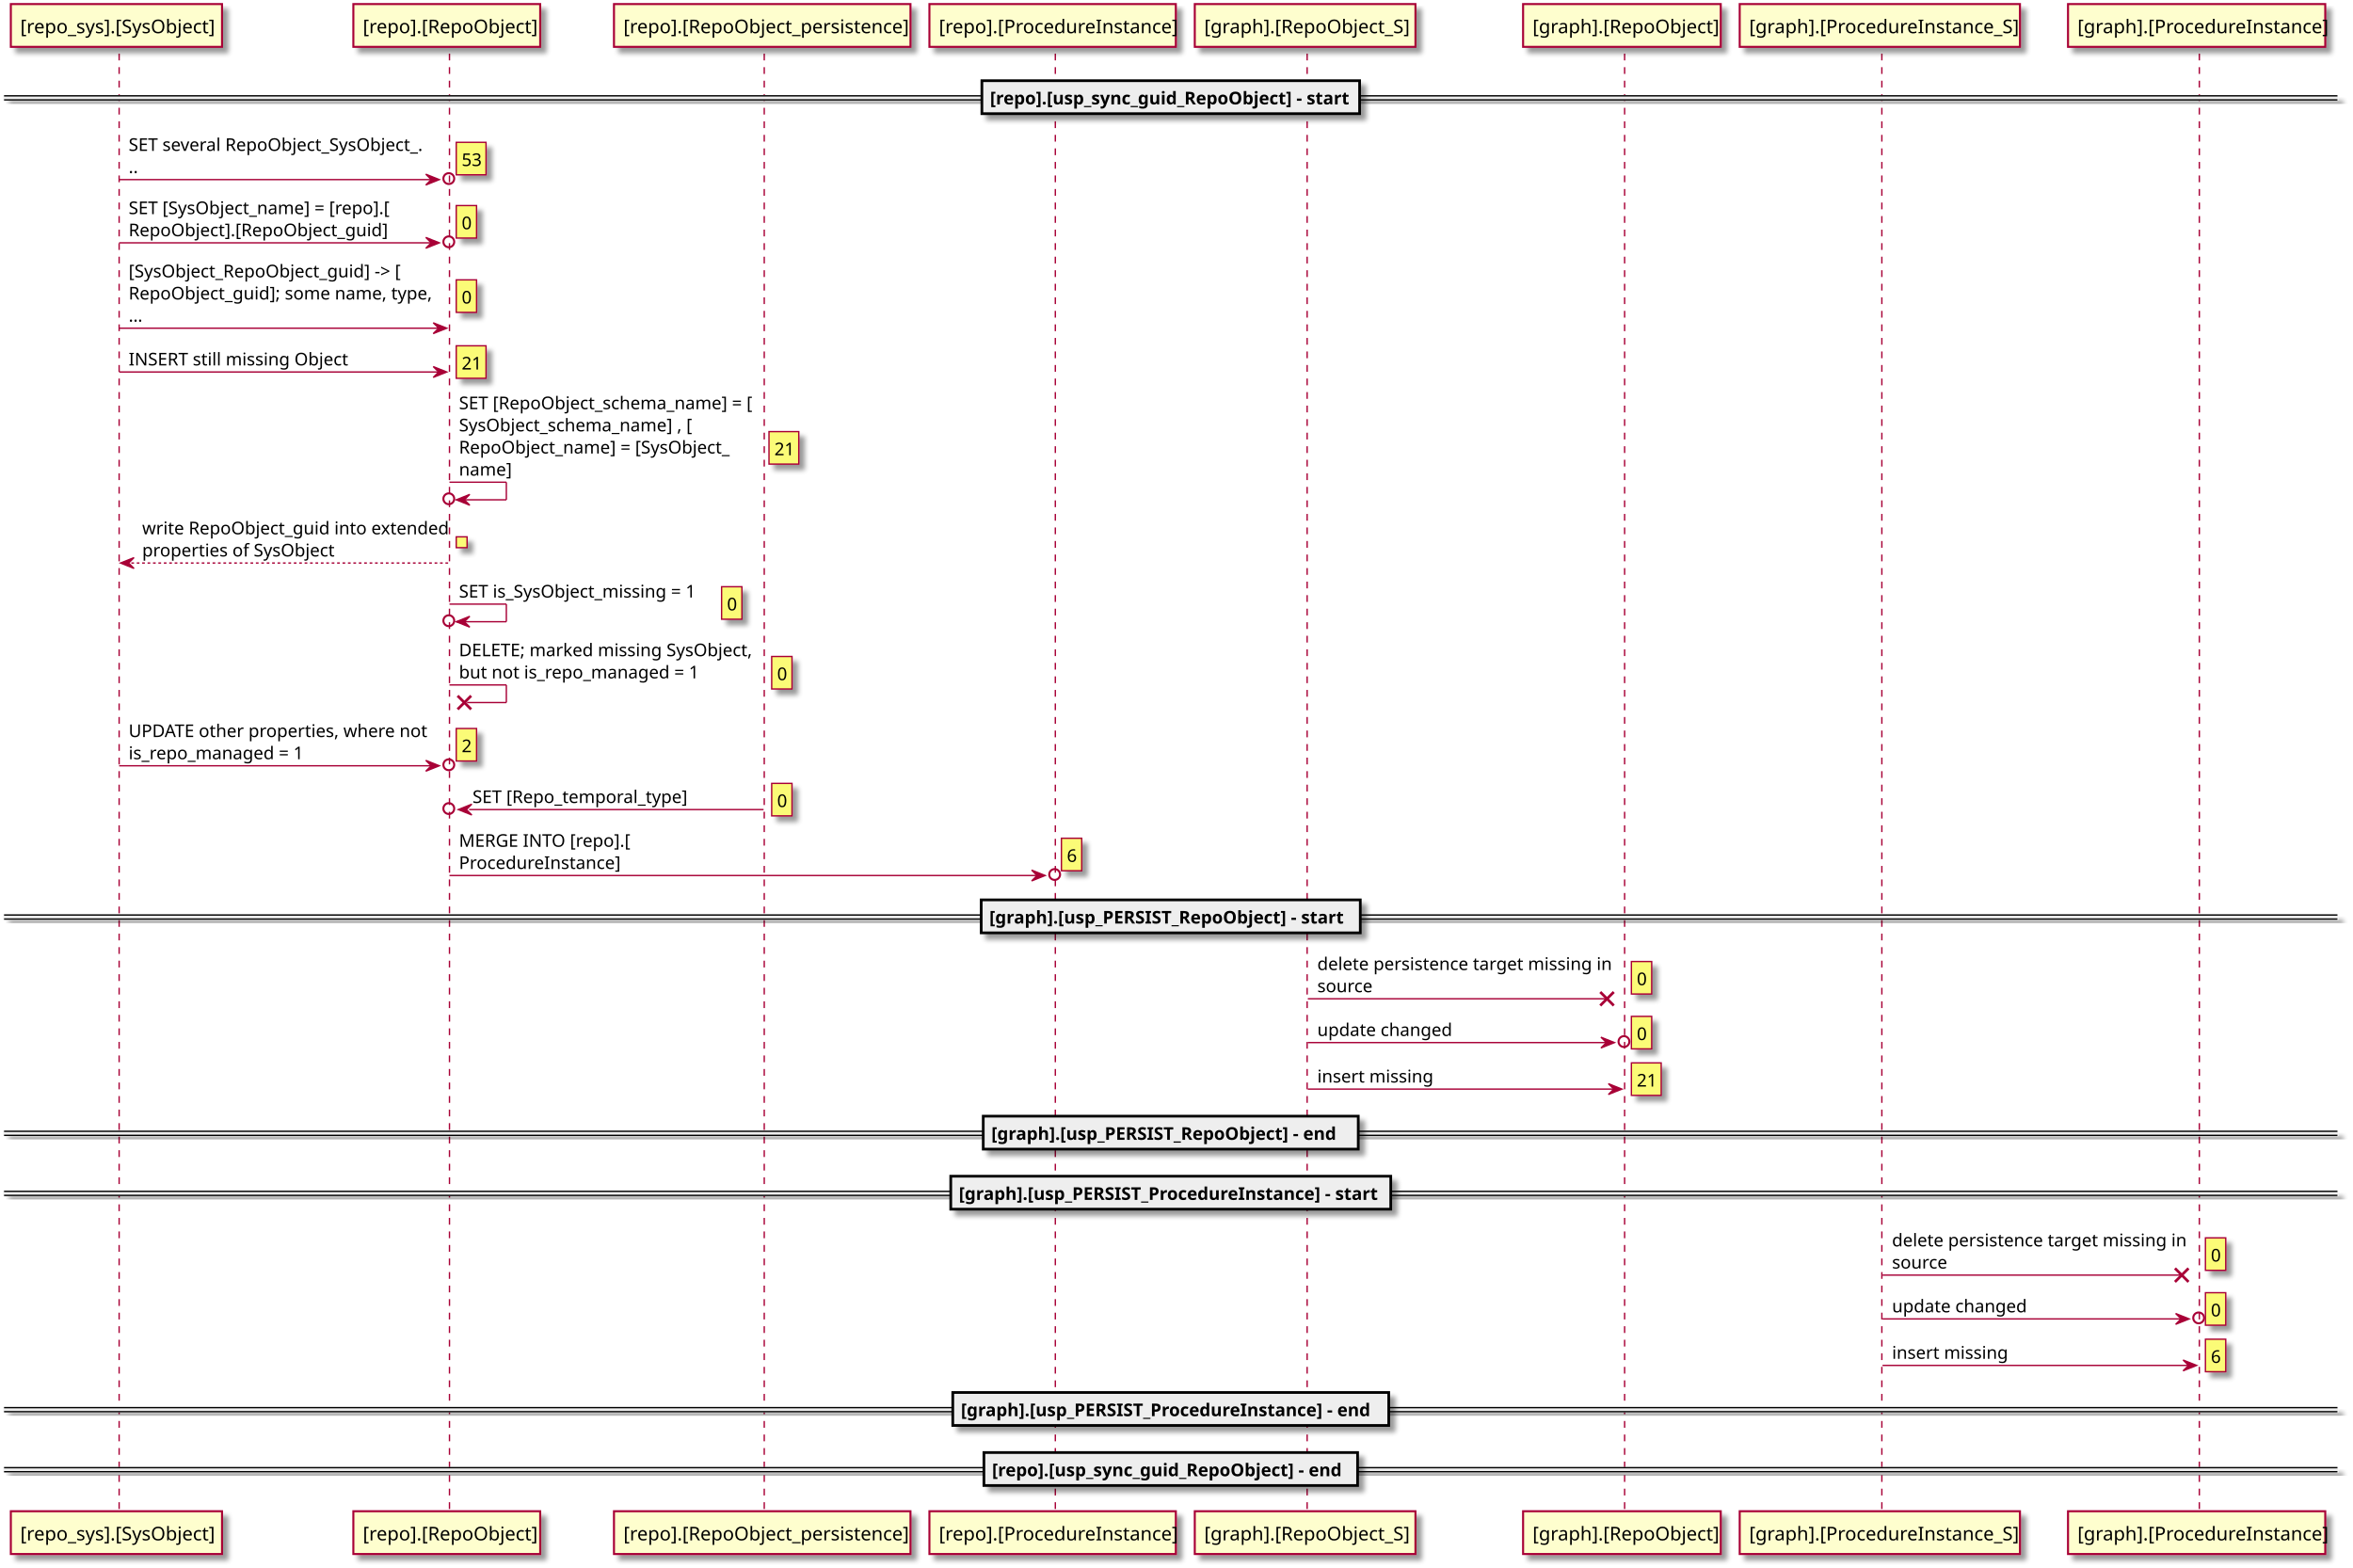
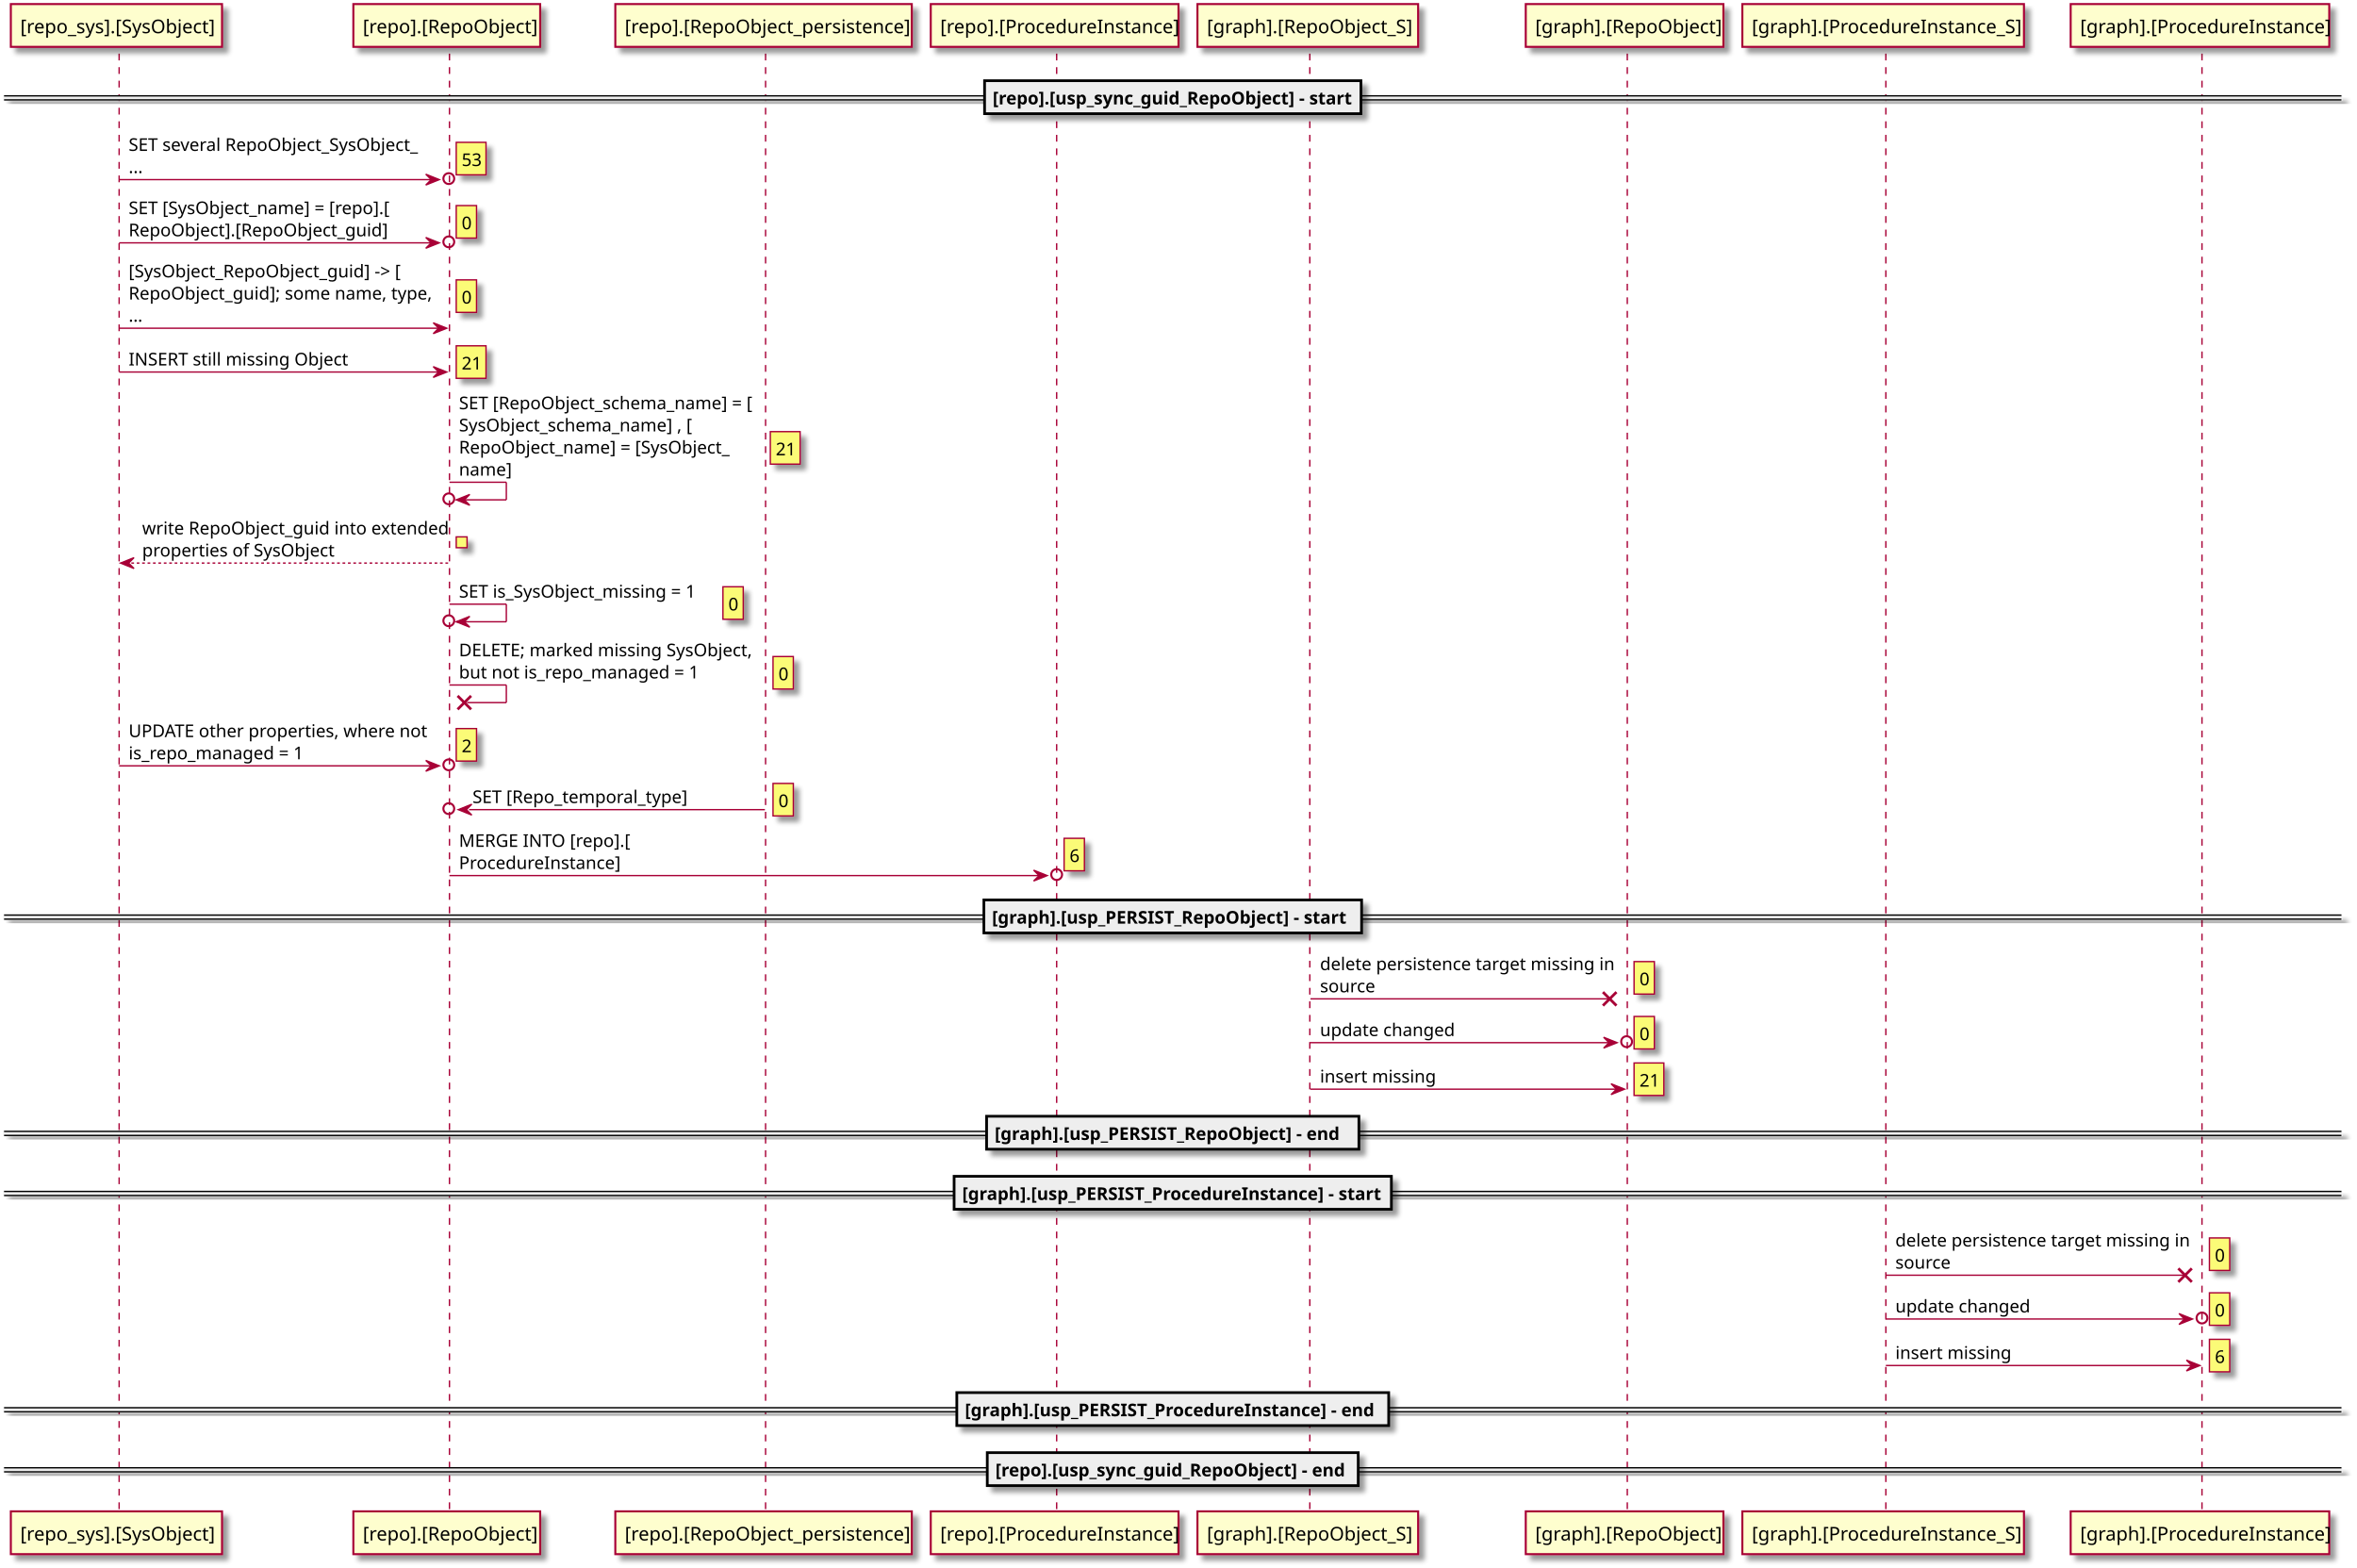
- <svg xmlns="http://www.w3.org/2000/svg" contentScriptType="application/ecmascript" contentStyleType="text/css" height="1158px" preserveAspectRatio="none" style="width:1738px;height:1158px;" version="1.1" viewBox="0 0 1738 1158" width="1738px" zoomAndPan="magnify">
+ <svg xmlns="http://www.w3.org/2000/svg" contentScriptType="application/ecmascript" contentStyleType="text/css" height="1158px" preserveAspectRatio="none" style="width:1741px;height:1158px;" version="1.1" viewBox="0 0 1741 1158" width="1741px" zoomAndPan="magnify">
  <defs>
    <filter height="300%" id="f1uwljgvda70y4" width="300%" x="-1" y="-1">
      <feGaussianBlur result="blurOut" stdDeviation="2.0" />
      <feColorMatrix in="blurOut" result="blurOut2" type="matrix" values="0 0 0 0 0 0 0 0 0 0 0 0 0 0 0 0 0 0 .4 0" />
      <feOffset dx="4.0" dy="4.0" in="blurOut2" result="blurOut3" />
      <feBlend in="SourceGraphic" in2="blurOut3" mode="normal" />
    </filter>
  </defs>
  <g>
    <line style="stroke: #A80036; stroke-width: 1.0; stroke-dasharray: 5.0,5.0;" x1="88" x2="88" y1="39.609" y2="1117.266" />
    <line style="stroke: #A80036; stroke-width: 1.0; stroke-dasharray: 5.0,5.0;" x1="332" x2="332" y1="39.609" y2="1117.266" />
-     <line style="stroke: #A80036; stroke-width: 1.0; stroke-dasharray: 5.0,5.0;" x1="564.5" x2="564.5" y1="39.609" y2="1117.266" />
-     <line style="stroke: #A80036; stroke-width: 1.0; stroke-dasharray: 5.0,5.0;" x1="779.5" x2="779.5" y1="39.609" y2="1117.266" />
-     <line style="stroke: #A80036; stroke-width: 1.0; stroke-dasharray: 5.0,5.0;" x1="965.5" x2="965.5" y1="39.609" y2="1117.266" />
-     <line style="stroke: #A80036; stroke-width: 1.0; stroke-dasharray: 5.0,5.0;" x1="1200" x2="1200" y1="39.609" y2="1117.266" />
-     <line style="stroke: #A80036; stroke-width: 1.0; stroke-dasharray: 5.0,5.0;" x1="1390" x2="1390" y1="39.609" y2="1117.266" />
-     <line style="stroke: #A80036; stroke-width: 1.0; stroke-dasharray: 5.0,5.0;" x1="1624.5" x2="1624.5" y1="39.609" y2="1117.266" />
+     <line style="stroke: #A80036; stroke-width: 1.0; stroke-dasharray: 5.0,5.0;" x1="565.5" x2="565.5" y1="39.609" y2="1117.266" />
+     <line style="stroke: #A80036; stroke-width: 1.0; stroke-dasharray: 5.0,5.0;" x1="780.5" x2="780.5" y1="39.609" y2="1117.266" />
+     <line style="stroke: #A80036; stroke-width: 1.0; stroke-dasharray: 5.0,5.0;" x1="967.5" x2="967.5" y1="39.609" y2="1117.266" />
+     <line style="stroke: #A80036; stroke-width: 1.0; stroke-dasharray: 5.0,5.0;" x1="1202" x2="1202" y1="39.609" y2="1117.266" />
+     <line style="stroke: #A80036; stroke-width: 1.0; stroke-dasharray: 5.0,5.0;" x1="1393" x2="1393" y1="39.609" y2="1117.266" />
+     <line style="stroke: #A80036; stroke-width: 1.0; stroke-dasharray: 5.0,5.0;" x1="1626.5" x2="1626.5" y1="39.609" y2="1117.266" />
    <rect fill="#FEFECE" filter="url(#f1uwljgvda70y4)" height="31.609" style="stroke: #A80036; stroke-width: 1.5;" width="156" x="8" y="3" />
    <text fill="#000000" font-family="sans-serif" font-size="14" lengthAdjust="spacingAndGlyphs" textLength="142" x="15" y="24.533">[repo_sys].[SysObject]</text>
    <rect fill="#FEFECE" filter="url(#f1uwljgvda70y4)" height="31.609" style="stroke: #A80036; stroke-width: 1.5;" width="156" x="8" y="1116.266" />
    <text fill="#000000" font-family="sans-serif" font-size="14" lengthAdjust="spacingAndGlyphs" textLength="142" x="15" y="1137.799">[repo_sys].[SysObject]</text>
    <rect fill="#FEFECE" filter="url(#f1uwljgvda70y4)" height="31.609" style="stroke: #A80036; stroke-width: 1.5;" width="138" x="261" y="3" />
    <text fill="#000000" font-family="sans-serif" font-size="14" lengthAdjust="spacingAndGlyphs" textLength="124" x="268" y="24.533">[repo].[RepoObject]</text>
    <rect fill="#FEFECE" filter="url(#f1uwljgvda70y4)" height="31.609" style="stroke: #A80036; stroke-width: 1.5;" width="138" x="261" y="1116.266" />
    <text fill="#000000" font-family="sans-serif" font-size="14" lengthAdjust="spacingAndGlyphs" textLength="124" x="268" y="1137.799">[repo].[RepoObject]</text>
-     <rect fill="#FEFECE" filter="url(#f1uwljgvda70y4)" height="31.609" style="stroke: #A80036; stroke-width: 1.5;" width="219" x="453.5" y="3" />
-     <text fill="#000000" font-family="sans-serif" font-size="14" lengthAdjust="spacingAndGlyphs" textLength="205" x="460.5" y="24.533">[repo].[RepoObject_persistence]</text>
-     <rect fill="#FEFECE" filter="url(#f1uwljgvda70y4)" height="31.609" style="stroke: #A80036; stroke-width: 1.5;" width="219" x="453.5" y="1116.266" />
-     <text fill="#000000" font-family="sans-serif" font-size="14" lengthAdjust="spacingAndGlyphs" textLength="205" x="460.5" y="1137.799">[repo].[RepoObject_persistence]</text>
-     <rect fill="#FEFECE" filter="url(#f1uwljgvda70y4)" height="31.609" style="stroke: #A80036; stroke-width: 1.5;" width="182" x="686.5" y="3" />
-     <text fill="#000000" font-family="sans-serif" font-size="14" lengthAdjust="spacingAndGlyphs" textLength="168" x="693.5" y="24.533">[repo].[ProcedureInstance]</text>
-     <rect fill="#FEFECE" filter="url(#f1uwljgvda70y4)" height="31.609" style="stroke: #A80036; stroke-width: 1.5;" width="182" x="686.5" y="1116.266" />
-     <text fill="#000000" font-family="sans-serif" font-size="14" lengthAdjust="spacingAndGlyphs" textLength="168" x="693.5" y="1137.799">[repo].[ProcedureInstance]</text>
-     <rect fill="#FEFECE" filter="url(#f1uwljgvda70y4)" height="31.609" style="stroke: #A80036; stroke-width: 1.5;" width="163" x="882.5" y="3" />
-     <text fill="#000000" font-family="sans-serif" font-size="14" lengthAdjust="spacingAndGlyphs" textLength="149" x="889.5" y="24.533">[graph].[RepoObject_S]</text>
-     <rect fill="#FEFECE" filter="url(#f1uwljgvda70y4)" height="31.609" style="stroke: #A80036; stroke-width: 1.5;" width="163" x="882.5" y="1116.266" />
-     <text fill="#000000" font-family="sans-serif" font-size="14" lengthAdjust="spacingAndGlyphs" textLength="149" x="889.5" y="1137.799">[graph].[RepoObject_S]</text>
-     <rect fill="#FEFECE" filter="url(#f1uwljgvda70y4)" height="31.609" style="stroke: #A80036; stroke-width: 1.5;" width="146" x="1125" y="3" />
-     <text fill="#000000" font-family="sans-serif" font-size="14" lengthAdjust="spacingAndGlyphs" textLength="132" x="1132" y="24.533">[graph].[RepoObject]</text>
-     <rect fill="#FEFECE" filter="url(#f1uwljgvda70y4)" height="31.609" style="stroke: #A80036; stroke-width: 1.5;" width="146" x="1125" y="1116.266" />
-     <text fill="#000000" font-family="sans-serif" font-size="14" lengthAdjust="spacingAndGlyphs" textLength="132" x="1132" y="1137.799">[graph].[RepoObject]</text>
-     <rect fill="#FEFECE" filter="url(#f1uwljgvda70y4)" height="31.609" style="stroke: #A80036; stroke-width: 1.5;" width="207" x="1285" y="3" />
-     <text fill="#000000" font-family="sans-serif" font-size="14" lengthAdjust="spacingAndGlyphs" textLength="193" x="1292" y="24.533">[graph].[ProcedureInstance_S]</text>
-     <rect fill="#FEFECE" filter="url(#f1uwljgvda70y4)" height="31.609" style="stroke: #A80036; stroke-width: 1.5;" width="207" x="1285" y="1116.266" />
-     <text fill="#000000" font-family="sans-serif" font-size="14" lengthAdjust="spacingAndGlyphs" textLength="193" x="1292" y="1137.799">[graph].[ProcedureInstance_S]</text>
-     <rect fill="#FEFECE" filter="url(#f1uwljgvda70y4)" height="31.609" style="stroke: #A80036; stroke-width: 1.5;" width="190" x="1527.5" y="3" />
-     <text fill="#000000" font-family="sans-serif" font-size="14" lengthAdjust="spacingAndGlyphs" textLength="176" x="1534.5" y="24.533">[graph].[ProcedureInstance]</text>
-     <rect fill="#FEFECE" filter="url(#f1uwljgvda70y4)" height="31.609" style="stroke: #A80036; stroke-width: 1.5;" width="190" x="1527.5" y="1116.266" />
-     <text fill="#000000" font-family="sans-serif" font-size="14" lengthAdjust="spacingAndGlyphs" textLength="176" x="1534.5" y="1137.799">[graph].[ProcedureInstance]</text>
-     <rect fill="#EEEEEE" filter="url(#f1uwljgvda70y4)" height="3" style="stroke: #EEEEEE; stroke-width: 1.0;" width="1723.5" x="3" y="70.785" />
-     <line style="stroke: #000000; stroke-width: 1.0;" x1="3" x2="1726.5" y1="70.785" y2="70.785" />
-     <line style="stroke: #000000; stroke-width: 1.0;" x1="3" x2="1726.5" y1="73.785" y2="73.785" />
-     <rect fill="#EEEEEE" filter="url(#f1uwljgvda70y4)" height="24.352" style="stroke: #000000; stroke-width: 2.0;" width="279" x="725.25" y="59.609" />
-     <text fill="#000000" font-family="sans-serif" font-size="13" font-weight="bold" lengthAdjust="spacingAndGlyphs" textLength="261" x="731.25" y="77.105">[repo].[usp_sync_guid_RepoObject] - start</text>
+     <rect fill="#FEFECE" filter="url(#f1uwljgvda70y4)" height="31.609" style="stroke: #A80036; stroke-width: 1.5;" width="219" x="454.5" y="3" />
+     <text fill="#000000" font-family="sans-serif" font-size="14" lengthAdjust="spacingAndGlyphs" textLength="205" x="461.5" y="24.533">[repo].[RepoObject_persistence]</text>
+     <rect fill="#FEFECE" filter="url(#f1uwljgvda70y4)" height="31.609" style="stroke: #A80036; stroke-width: 1.5;" width="219" x="454.5" y="1116.266" />
+     <text fill="#000000" font-family="sans-serif" font-size="14" lengthAdjust="spacingAndGlyphs" textLength="205" x="461.5" y="1137.799">[repo].[RepoObject_persistence]</text>
+     <rect fill="#FEFECE" filter="url(#f1uwljgvda70y4)" height="31.609" style="stroke: #A80036; stroke-width: 1.5;" width="183" x="687.5" y="3" />
+     <text fill="#000000" font-family="sans-serif" font-size="14" lengthAdjust="spacingAndGlyphs" textLength="169" x="694.5" y="24.533">[repo].[ProcedureInstance]</text>
+     <rect fill="#FEFECE" filter="url(#f1uwljgvda70y4)" height="31.609" style="stroke: #A80036; stroke-width: 1.5;" width="183" x="687.5" y="1116.266" />
+     <text fill="#000000" font-family="sans-serif" font-size="14" lengthAdjust="spacingAndGlyphs" textLength="169" x="694.5" y="1137.799">[repo].[ProcedureInstance]</text>
+     <rect fill="#FEFECE" filter="url(#f1uwljgvda70y4)" height="31.609" style="stroke: #A80036; stroke-width: 1.5;" width="163" x="884.5" y="3" />
+     <text fill="#000000" font-family="sans-serif" font-size="14" lengthAdjust="spacingAndGlyphs" textLength="149" x="891.5" y="24.533">[graph].[RepoObject_S]</text>
+     <rect fill="#FEFECE" filter="url(#f1uwljgvda70y4)" height="31.609" style="stroke: #A80036; stroke-width: 1.5;" width="163" x="884.5" y="1116.266" />
+     <text fill="#000000" font-family="sans-serif" font-size="14" lengthAdjust="spacingAndGlyphs" textLength="149" x="891.5" y="1137.799">[graph].[RepoObject_S]</text>
+     <rect fill="#FEFECE" filter="url(#f1uwljgvda70y4)" height="31.609" style="stroke: #A80036; stroke-width: 1.5;" width="146" x="1127" y="3" />
+     <text fill="#000000" font-family="sans-serif" font-size="14" lengthAdjust="spacingAndGlyphs" textLength="132" x="1134" y="24.533">[graph].[RepoObject]</text>
+     <rect fill="#FEFECE" filter="url(#f1uwljgvda70y4)" height="31.609" style="stroke: #A80036; stroke-width: 1.5;" width="146" x="1127" y="1116.266" />
+     <text fill="#000000" font-family="sans-serif" font-size="14" lengthAdjust="spacingAndGlyphs" textLength="132" x="1134" y="1137.799">[graph].[RepoObject]</text>
+     <rect fill="#FEFECE" filter="url(#f1uwljgvda70y4)" height="31.609" style="stroke: #A80036; stroke-width: 1.5;" width="208" x="1287" y="3" />
+     <text fill="#000000" font-family="sans-serif" font-size="14" lengthAdjust="spacingAndGlyphs" textLength="194" x="1294" y="24.533">[graph].[ProcedureInstance_S]</text>
+     <rect fill="#FEFECE" filter="url(#f1uwljgvda70y4)" height="31.609" style="stroke: #A80036; stroke-width: 1.5;" width="208" x="1287" y="1116.266" />
+     <text fill="#000000" font-family="sans-serif" font-size="14" lengthAdjust="spacingAndGlyphs" textLength="194" x="1294" y="1137.799">[graph].[ProcedureInstance_S]</text>
+     <rect fill="#FEFECE" filter="url(#f1uwljgvda70y4)" height="31.609" style="stroke: #A80036; stroke-width: 1.5;" width="191" x="1529.5" y="3" />
+     <text fill="#000000" font-family="sans-serif" font-size="14" lengthAdjust="spacingAndGlyphs" textLength="177" x="1536.5" y="24.533">[graph].[ProcedureInstance]</text>
+     <rect fill="#FEFECE" filter="url(#f1uwljgvda70y4)" height="31.609" style="stroke: #A80036; stroke-width: 1.5;" width="191" x="1529.5" y="1116.266" />
+     <text fill="#000000" font-family="sans-serif" font-size="14" lengthAdjust="spacingAndGlyphs" textLength="177" x="1536.5" y="1137.799">[graph].[ProcedureInstance]</text>
+     <rect fill="#EEEEEE" filter="url(#f1uwljgvda70y4)" height="3" style="stroke: #EEEEEE; stroke-width: 1.0;" width="1726.5" x="3" y="70.785" />
+     <line style="stroke: #000000; stroke-width: 1.0;" x1="3" x2="1729.5" y1="70.785" y2="70.785" />
+     <line style="stroke: #000000; stroke-width: 1.0;" x1="3" x2="1729.5" y1="73.785" y2="73.785" />
+     <rect fill="#EEEEEE" filter="url(#f1uwljgvda70y4)" height="24.352" style="stroke: #000000; stroke-width: 2.0;" width="278" x="727.25" y="59.609" />
+     <text fill="#000000" font-family="sans-serif" font-size="13" font-weight="bold" lengthAdjust="spacingAndGlyphs" textLength="260" x="733.25" y="77.105">[repo].[usp_sync_guid_RepoObject] - start</text>
    <ellipse cx="331.5" cy="131.914" fill="none" rx="4" ry="4" style="stroke: #A80036; stroke-width: 1.5;" />
    <polygon fill="#A80036" points="314.5,128.664,324.5,132.664,314.5,136.664,318.5,132.664" style="stroke: #A80036; stroke-width: 1.0;" />
    <line style="stroke: #A80036; stroke-width: 1.0;" x1="88" x2="320.5" y1="132.664" y2="132.664" />
-     <text fill="#000000" font-family="sans-serif" font-size="13" lengthAdjust="spacingAndGlyphs" textLength="220" x="95" y="111.456">SET several RepoObject_SysObject_.</text>
-     <text fill="#000000" font-family="sans-serif" font-size="13" lengthAdjust="spacingAndGlyphs" textLength="8" x="95" y="127.808">..</text>
+     <text fill="#000000" font-family="sans-serif" font-size="13" lengthAdjust="spacingAndGlyphs" textLength="219" x="95" y="111.456">SET several RepoObject_SysObject_</text>
+     <text fill="#000000" font-family="sans-serif" font-size="13" lengthAdjust="spacingAndGlyphs" textLength="12" x="95" y="127.808">...</text>
    <rect fill="#FBFB77" filter="url(#f1uwljgvda70y4)" height="24" style="stroke: #A80036; stroke-width: 1.0;" width="22" x="337" y="105.137" />
    <text fill="#000000" font-family="sans-serif" font-size="13" lengthAdjust="spacingAndGlyphs" textLength="14" x="341" y="122.632">53</text>
    <ellipse cx="331.5" cy="178.617" fill="none" rx="4" ry="4" style="stroke: #A80036; stroke-width: 1.5;" />
    <polygon fill="#A80036" points="314.5,175.367,324.5,179.367,314.5,183.367,318.5,179.367" style="stroke: #A80036; stroke-width: 1.0;" />
    <line style="stroke: #A80036; stroke-width: 1.0;" x1="88" x2="320.5" y1="179.367" y2="179.367" />
-     <text fill="#000000" font-family="sans-serif" font-size="13" lengthAdjust="spacingAndGlyphs" textLength="194" x="95" y="158.159">SET [SysObject_name] = [repo].[</text>
+     <text fill="#000000" font-family="sans-serif" font-size="13" lengthAdjust="spacingAndGlyphs" textLength="195" x="95" y="158.159">SET [SysObject_name] = [repo].[</text>
    <text fill="#000000" font-family="sans-serif" font-size="13" lengthAdjust="spacingAndGlyphs" textLength="183" x="95" y="174.511">RepoObject].[RepoObject_guid]</text>
    <rect fill="#FBFB77" filter="url(#f1uwljgvda70y4)" height="24" style="stroke: #A80036; stroke-width: 1.0;" width="15" x="337" y="151.84" />
    <text fill="#000000" font-family="sans-serif" font-size="13" lengthAdjust="spacingAndGlyphs" textLength="7" x="341" y="169.335">0</text>
    <polygon fill="#A80036" points="320,238.422,330,242.422,320,246.422,324,242.422" style="stroke: #A80036; stroke-width: 1.0;" />
    <line style="stroke: #A80036; stroke-width: 1.0;" x1="88" x2="326" y1="242.422" y2="242.422" />
    <text fill="#000000" font-family="sans-serif" font-size="13" lengthAdjust="spacingAndGlyphs" textLength="199" x="95" y="204.862">[SysObject_RepoObject_guid] -&gt; [</text>
    <text fill="#000000" font-family="sans-serif" font-size="13" lengthAdjust="spacingAndGlyphs" textLength="216" x="95" y="221.214">RepoObject_guid]; some name, type,</text>
-     <text fill="#000000" font-family="sans-serif" font-size="13" lengthAdjust="spacingAndGlyphs" textLength="13" x="95" y="237.565">…</text>
+     <text fill="#000000" font-family="sans-serif" font-size="13" lengthAdjust="spacingAndGlyphs" textLength="10" x="95" y="237.565">…</text>
    <rect fill="#FBFB77" filter="url(#f1uwljgvda70y4)" height="24" style="stroke: #A80036; stroke-width: 1.0;" width="15" x="337" y="206.719" />
    <text fill="#000000" font-family="sans-serif" font-size="13" lengthAdjust="spacingAndGlyphs" textLength="7" x="341" y="224.214">0</text>
    <polygon fill="#A80036" points="320,270.773,330,274.773,320,278.773,324,274.773" style="stroke: #A80036; stroke-width: 1.0;" />
    <line style="stroke: #A80036; stroke-width: 1.0;" x1="88" x2="326" y1="274.773" y2="274.773" />
-     <text fill="#000000" font-family="sans-serif" font-size="13" lengthAdjust="spacingAndGlyphs" textLength="161" x="95" y="269.917">INSERT still missing Object</text>
+     <text fill="#000000" font-family="sans-serif" font-size="13" lengthAdjust="spacingAndGlyphs" textLength="163" x="95" y="269.917">INSERT still missing Object</text>
    <rect fill="#FBFB77" filter="url(#f1uwljgvda70y4)" height="24" style="stroke: #A80036; stroke-width: 1.0;" width="22" x="337" y="255.422" />
    <text fill="#000000" font-family="sans-serif" font-size="13" lengthAdjust="spacingAndGlyphs" textLength="14" x="341" y="272.917">21</text>
    <ellipse cx="331.5" cy="368.43" fill="none" rx="4" ry="4" style="stroke: #A80036; stroke-width: 1.5;" />
    <line style="stroke: #A80036; stroke-width: 1.0;" x1="332" x2="374" y1="356.18" y2="356.18" />
    <line style="stroke: #A80036; stroke-width: 1.0;" x1="374" x2="374" y1="356.18" y2="369.18" />
    <line style="stroke: #A80036; stroke-width: 1.0;" x1="337" x2="374" y1="369.18" y2="369.18" />
    <polygon fill="#A80036" points="347,365.18,337,369.18,347,373.18,343,369.18" style="stroke: #A80036; stroke-width: 1.0;" />
-     <text fill="#000000" font-family="sans-serif" font-size="13" lengthAdjust="spacingAndGlyphs" textLength="217" x="339" y="302.269">SET [RepoObject_schema_name] = [</text>
+     <text fill="#000000" font-family="sans-serif" font-size="13" lengthAdjust="spacingAndGlyphs" textLength="218" x="339" y="302.269">SET [RepoObject_schema_name] = [</text>
    <text fill="#000000" font-family="sans-serif" font-size="13" lengthAdjust="spacingAndGlyphs" textLength="173" x="339" y="318.62">SysObject_schema_name] , [</text>
    <text fill="#000000" font-family="sans-serif" font-size="13" lengthAdjust="spacingAndGlyphs" textLength="199" x="339" y="334.972">RepoObject_name] = [SysObject_</text>
    <text fill="#000000" font-family="sans-serif" font-size="13" lengthAdjust="spacingAndGlyphs" textLength="36" x="339" y="351.323">name]</text>
-     <rect fill="#FBFB77" filter="url(#f1uwljgvda70y4)" height="24" style="stroke: #A80036; stroke-width: 1.0;" width="22" x="568" y="318.801" />
-     <text fill="#000000" font-family="sans-serif" font-size="13" lengthAdjust="spacingAndGlyphs" textLength="14" x="572" y="336.296">21</text>
+     <rect fill="#FBFB77" filter="url(#f1uwljgvda70y4)" height="24" style="stroke: #A80036; stroke-width: 1.0;" width="22" x="569" y="318.801" />
+     <text fill="#000000" font-family="sans-serif" font-size="13" lengthAdjust="spacingAndGlyphs" textLength="14" x="573" y="336.296">21</text>
    <polygon fill="#A80036" points="99,411.883,89,415.883,99,419.883,95,415.883" style="stroke: #A80036; stroke-width: 1.0;" />
    <line style="stroke: #A80036; stroke-width: 1.0; stroke-dasharray: 2.0,2.0;" x1="93" x2="331" y1="415.883" y2="415.883" />
    <text fill="#000000" font-family="sans-serif" font-size="13" lengthAdjust="spacingAndGlyphs" textLength="212" x="105" y="394.675">write RepoObject_guid into extended</text>
-     <text fill="#000000" font-family="sans-serif" font-size="13" lengthAdjust="spacingAndGlyphs" textLength="136" x="105" y="411.026">properties of SysObject</text>
+     <text fill="#000000" font-family="sans-serif" font-size="13" lengthAdjust="spacingAndGlyphs" textLength="137" x="105" y="411.026">properties of SysObject</text>
    <rect fill="#FBFB77" filter="url(#f1uwljgvda70y4)" height="8" style="stroke: #A80036; stroke-width: 1.0;" width="8" x="337" y="396.531" />
    <ellipse cx="331.5" cy="458.484" fill="none" rx="4" ry="4" style="stroke: #A80036; stroke-width: 1.5;" />
    <line style="stroke: #A80036; stroke-width: 1.0;" x1="332" x2="374" y1="446.234" y2="446.234" />
    <line style="stroke: #A80036; stroke-width: 1.0;" x1="374" x2="374" y1="446.234" y2="459.234" />
    <line style="stroke: #A80036; stroke-width: 1.0;" x1="337" x2="374" y1="459.234" y2="459.234" />
    <polygon fill="#A80036" points="347,455.234,337,459.234,347,463.234,343,459.234" style="stroke: #A80036; stroke-width: 1.0;" />
-     <text fill="#000000" font-family="sans-serif" font-size="13" lengthAdjust="spacingAndGlyphs" textLength="182" x="339" y="441.378">SET is_SysObject_missing = 1</text>
-     <rect fill="#FBFB77" filter="url(#f1uwljgvda70y4)" height="24" style="stroke: #A80036; stroke-width: 1.0;" width="15" x="533" y="433.383" />
-     <text fill="#000000" font-family="sans-serif" font-size="13" lengthAdjust="spacingAndGlyphs" textLength="7" x="537" y="450.878">0</text>
+     <text fill="#000000" font-family="sans-serif" font-size="13" lengthAdjust="spacingAndGlyphs" textLength="183" x="339" y="441.378">SET is_SysObject_missing = 1</text>
+     <rect fill="#FBFB77" filter="url(#f1uwljgvda70y4)" height="24" style="stroke: #A80036; stroke-width: 1.0;" width="15" x="534" y="433.383" />
+     <text fill="#000000" font-family="sans-serif" font-size="13" lengthAdjust="spacingAndGlyphs" textLength="7" x="538" y="450.878">0</text>
    <line style="stroke: #A80036; stroke-width: 1.0;" x1="332" x2="374" y1="505.938" y2="505.938" />
    <line style="stroke: #A80036; stroke-width: 1.0;" x1="374" x2="374" y1="505.938" y2="518.938" />
    <line style="stroke: #A80036; stroke-width: 1.0;" x1="345" x2="374" y1="518.938" y2="518.938" />
    <line style="stroke: #A80036; stroke-width: 2.0;" x1="338" x2="348" y1="513.938" y2="523.938" />
    <line style="stroke: #A80036; stroke-width: 2.0;" x1="338" x2="348" y1="523.938" y2="513.938" />
-     <text fill="#000000" font-family="sans-serif" font-size="13" lengthAdjust="spacingAndGlyphs" textLength="219" x="339" y="484.729">DELETE; marked missing SysObject,</text>
+     <text fill="#000000" font-family="sans-serif" font-size="13" lengthAdjust="spacingAndGlyphs" textLength="220" x="339" y="484.729">DELETE; marked missing SysObject,</text>
    <text fill="#000000" font-family="sans-serif" font-size="13" lengthAdjust="spacingAndGlyphs" textLength="173" x="339" y="501.081">but not is_repo_managed  = 1</text>
-     <rect fill="#FBFB77" filter="url(#f1uwljgvda70y4)" height="24" style="stroke: #A80036; stroke-width: 1.0;" width="15" x="570" y="484.91" />
-     <text fill="#000000" font-family="sans-serif" font-size="13" lengthAdjust="spacingAndGlyphs" textLength="7" x="574" y="502.405">0</text>
+     <rect fill="#FBFB77" filter="url(#f1uwljgvda70y4)" height="24" style="stroke: #A80036; stroke-width: 1.0;" width="15" x="571" y="484.91" />
+     <text fill="#000000" font-family="sans-serif" font-size="13" lengthAdjust="spacingAndGlyphs" textLength="7" x="575" y="502.405">0</text>
    <ellipse cx="331.5" cy="564.891" fill="none" rx="4" ry="4" style="stroke: #A80036; stroke-width: 1.5;" />
    <polygon fill="#A80036" points="314.5,561.641,324.5,565.641,314.5,569.641,318.5,565.641" style="stroke: #A80036; stroke-width: 1.0;" />
    <line style="stroke: #A80036; stroke-width: 1.0;" x1="88" x2="320.5" y1="565.641" y2="565.641" />
-     <text fill="#000000" font-family="sans-serif" font-size="13" lengthAdjust="spacingAndGlyphs" textLength="210" x="95" y="544.433">UPDATE other properties, where not</text>
+     <text fill="#000000" font-family="sans-serif" font-size="13" lengthAdjust="spacingAndGlyphs" textLength="211" x="95" y="544.433">UPDATE other properties, where not</text>
    <text fill="#000000" font-family="sans-serif" font-size="13" lengthAdjust="spacingAndGlyphs" textLength="129" x="95" y="560.784">is_repo_managed  = 1</text>
    <rect fill="#FBFB77" filter="url(#f1uwljgvda70y4)" height="24" style="stroke: #A80036; stroke-width: 1.0;" width="15" x="337" y="538.113" />
    <text fill="#000000" font-family="sans-serif" font-size="13" lengthAdjust="spacingAndGlyphs" textLength="7" x="341" y="555.608">2</text>
    <ellipse cx="331.5" cy="597.242" fill="none" rx="4" ry="4" style="stroke: #A80036; stroke-width: 1.5;" />
    <polygon fill="#A80036" points="348.5,593.992,338.5,597.992,348.5,601.992,344.5,597.992" style="stroke: #A80036; stroke-width: 1.0;" />
-     <line style="stroke: #A80036; stroke-width: 1.0;" x1="346.5" x2="564" y1="597.992" y2="597.992" />
-     <text fill="#000000" font-family="sans-serif" font-size="13" lengthAdjust="spacingAndGlyphs" textLength="156" x="349" y="593.136">SET [Repo_temporal_type]</text>
-     <rect fill="#FBFB77" filter="url(#f1uwljgvda70y4)" height="24" style="stroke: #A80036; stroke-width: 1.0;" width="15" x="570" y="578.641" />
-     <text fill="#000000" font-family="sans-serif" font-size="13" lengthAdjust="spacingAndGlyphs" textLength="7" x="574" y="596.136">0</text>
-     <ellipse cx="779" cy="645.945" fill="none" rx="4" ry="4" style="stroke: #A80036; stroke-width: 1.5;" />
-     <polygon fill="#A80036" points="762,642.695,772,646.695,762,650.695,766,646.695" style="stroke: #A80036; stroke-width: 1.0;" />
-     <line style="stroke: #A80036; stroke-width: 1.0;" x1="332" x2="768" y1="646.695" y2="646.695" />
-     <text fill="#000000" font-family="sans-serif" font-size="13" lengthAdjust="spacingAndGlyphs" textLength="126" x="339" y="625.487">MERGE INTO [repo].[</text>
-     <text fill="#000000" font-family="sans-serif" font-size="13" lengthAdjust="spacingAndGlyphs" textLength="112" x="339" y="641.839">ProcedureInstance]</text>
-     <rect fill="#FBFB77" filter="url(#f1uwljgvda70y4)" height="24" style="stroke: #A80036; stroke-width: 1.0;" width="15" x="784" y="619.168" />
-     <text fill="#000000" font-family="sans-serif" font-size="13" lengthAdjust="spacingAndGlyphs" textLength="7" x="788" y="636.663">6</text>
-     <rect fill="#EEEEEE" filter="url(#f1uwljgvda70y4)" height="3" style="stroke: #EEEEEE; stroke-width: 1.0;" width="1723.5" x="3" y="675.871" />
-     <line style="stroke: #000000; stroke-width: 1.0;" x1="3" x2="1726.5" y1="675.871" y2="675.871" />
-     <line style="stroke: #000000; stroke-width: 1.0;" x1="3" x2="1726.5" y1="678.871" y2="678.871" />
-     <rect fill="#EEEEEE" filter="url(#f1uwljgvda70y4)" height="24.352" style="stroke: #000000; stroke-width: 2.0;" width="280" x="724.75" y="664.695" />
-     <text fill="#000000" font-family="sans-serif" font-size="13" font-weight="bold" lengthAdjust="spacingAndGlyphs" textLength="262" x="730.75" y="682.19">[graph].[usp_PERSIST_RepoObject] - start</text>
-     <line style="stroke: #A80036; stroke-width: 2.0;" x1="1182" x2="1192" y1="732.75" y2="742.75" />
-     <line style="stroke: #A80036; stroke-width: 2.0;" x1="1182" x2="1192" y1="742.75" y2="732.75" />
-     <line style="stroke: #A80036; stroke-width: 1.0;" x1="966" x2="1187" y1="737.75" y2="737.75" />
-     <text fill="#000000" font-family="sans-serif" font-size="13" lengthAdjust="spacingAndGlyphs" textLength="206" x="973" y="716.542">delete persistence target missing in</text>
-     <text fill="#000000" font-family="sans-serif" font-size="13" lengthAdjust="spacingAndGlyphs" textLength="39" x="973" y="732.894">source</text>
-     <rect fill="#FBFB77" filter="url(#f1uwljgvda70y4)" height="24" style="stroke: #A80036; stroke-width: 1.0;" width="15" x="1205" y="710.223" />
-     <text fill="#000000" font-family="sans-serif" font-size="13" lengthAdjust="spacingAndGlyphs" textLength="7" x="1209" y="727.718">0</text>
-     <ellipse cx="1199.5" cy="769.352" fill="none" rx="4" ry="4" style="stroke: #A80036; stroke-width: 1.5;" />
-     <polygon fill="#A80036" points="1182.5,766.102,1192.5,770.102,1182.5,774.102,1186.5,770.102" style="stroke: #A80036; stroke-width: 1.0;" />
-     <line style="stroke: #A80036; stroke-width: 1.0;" x1="966" x2="1188.5" y1="770.102" y2="770.102" />
-     <text fill="#000000" font-family="sans-serif" font-size="13" lengthAdjust="spacingAndGlyphs" textLength="92" x="973" y="765.245">update changed</text>
-     <rect fill="#FBFB77" filter="url(#f1uwljgvda70y4)" height="24" style="stroke: #A80036; stroke-width: 1.0;" width="15" x="1205" y="750.75" />
-     <text fill="#000000" font-family="sans-serif" font-size="13" lengthAdjust="spacingAndGlyphs" textLength="7" x="1209" y="768.245">0</text>
-     <polygon fill="#A80036" points="1188,800.453,1198,804.453,1188,808.453,1192,804.453" style="stroke: #A80036; stroke-width: 1.0;" />
-     <line style="stroke: #A80036; stroke-width: 1.0;" x1="966" x2="1194" y1="804.453" y2="804.453" />
-     <text fill="#000000" font-family="sans-serif" font-size="13" lengthAdjust="spacingAndGlyphs" textLength="81" x="973" y="799.597">insert missing</text>
-     <rect fill="#FBFB77" filter="url(#f1uwljgvda70y4)" height="24" style="stroke: #A80036; stroke-width: 1.0;" width="22" x="1205" y="785.102" />
-     <text fill="#000000" font-family="sans-serif" font-size="13" lengthAdjust="spacingAndGlyphs" textLength="14" x="1209" y="802.597">21</text>
-     <rect fill="#EEEEEE" filter="url(#f1uwljgvda70y4)" height="3" style="stroke: #EEEEEE; stroke-width: 1.0;" width="1723.5" x="3" y="835.629" />
-     <line style="stroke: #000000; stroke-width: 1.0;" x1="3" x2="1726.5" y1="835.629" y2="835.629" />
-     <line style="stroke: #000000; stroke-width: 1.0;" x1="3" x2="1726.5" y1="838.629" y2="838.629" />
-     <rect fill="#EEEEEE" filter="url(#f1uwljgvda70y4)" height="24.352" style="stroke: #000000; stroke-width: 2.0;" width="277" x="726.25" y="824.453" />
-     <text fill="#000000" font-family="sans-serif" font-size="13" font-weight="bold" lengthAdjust="spacingAndGlyphs" textLength="259" x="732.25" y="841.948">[graph].[usp_PERSIST_RepoObject] - end</text>
-     <rect fill="#EEEEEE" filter="url(#f1uwljgvda70y4)" height="3" style="stroke: #EEEEEE; stroke-width: 1.0;" width="1723.5" x="3" y="879.981" />
-     <line style="stroke: #000000; stroke-width: 1.0;" x1="3" x2="1726.5" y1="879.981" y2="879.981" />
-     <line style="stroke: #000000; stroke-width: 1.0;" x1="3" x2="1726.5" y1="882.981" y2="882.981" />
-     <rect fill="#EEEEEE" filter="url(#f1uwljgvda70y4)" height="24.352" style="stroke: #000000; stroke-width: 2.0;" width="325" x="702.25" y="868.805" />
-     <text fill="#000000" font-family="sans-serif" font-size="13" font-weight="bold" lengthAdjust="spacingAndGlyphs" textLength="307" x="708.25" y="886.3">[graph].[usp_PERSIST_ProcedureInstance] - start</text>
-     <line style="stroke: #A80036; stroke-width: 2.0;" x1="1606.5" x2="1616.5" y1="936.859" y2="946.859" />
-     <line style="stroke: #A80036; stroke-width: 2.0;" x1="1606.5" x2="1616.5" y1="946.859" y2="936.859" />
-     <line style="stroke: #A80036; stroke-width: 1.0;" x1="1390.5" x2="1611.5" y1="941.859" y2="941.859" />
-     <text fill="#000000" font-family="sans-serif" font-size="13" lengthAdjust="spacingAndGlyphs" textLength="206" x="1397.5" y="920.651">delete persistence target missing in</text>
-     <text fill="#000000" font-family="sans-serif" font-size="13" lengthAdjust="spacingAndGlyphs" textLength="39" x="1397.5" y="937.003">source</text>
-     <rect fill="#FBFB77" filter="url(#f1uwljgvda70y4)" height="24" style="stroke: #A80036; stroke-width: 1.0;" width="15" x="1629" y="914.332" />
-     <text fill="#000000" font-family="sans-serif" font-size="13" lengthAdjust="spacingAndGlyphs" textLength="7" x="1633" y="931.827">0</text>
-     <ellipse cx="1624" cy="973.461" fill="none" rx="4" ry="4" style="stroke: #A80036; stroke-width: 1.5;" />
-     <polygon fill="#A80036" points="1607,970.211,1617,974.211,1607,978.211,1611,974.211" style="stroke: #A80036; stroke-width: 1.0;" />
-     <line style="stroke: #A80036; stroke-width: 1.0;" x1="1390.5" x2="1613" y1="974.211" y2="974.211" />
-     <text fill="#000000" font-family="sans-serif" font-size="13" lengthAdjust="spacingAndGlyphs" textLength="92" x="1397.5" y="969.355">update changed</text>
-     <rect fill="#FBFB77" filter="url(#f1uwljgvda70y4)" height="24" style="stroke: #A80036; stroke-width: 1.0;" width="15" x="1629" y="954.859" />
-     <text fill="#000000" font-family="sans-serif" font-size="13" lengthAdjust="spacingAndGlyphs" textLength="7" x="1633" y="972.355">0</text>
-     <polygon fill="#A80036" points="1612.5,1004.562,1622.5,1008.562,1612.5,1012.562,1616.5,1008.562" style="stroke: #A80036; stroke-width: 1.0;" />
-     <line style="stroke: #A80036; stroke-width: 1.0;" x1="1390.5" x2="1618.5" y1="1008.562" y2="1008.562" />
-     <text fill="#000000" font-family="sans-serif" font-size="13" lengthAdjust="spacingAndGlyphs" textLength="81" x="1397.5" y="1003.706">insert missing</text>
-     <rect fill="#FBFB77" filter="url(#f1uwljgvda70y4)" height="24" style="stroke: #A80036; stroke-width: 1.0;" width="15" x="1629" y="989.211" />
-     <text fill="#000000" font-family="sans-serif" font-size="13" lengthAdjust="spacingAndGlyphs" textLength="7" x="1633" y="1006.706">6</text>
-     <rect fill="#EEEEEE" filter="url(#f1uwljgvda70y4)" height="3" style="stroke: #EEEEEE; stroke-width: 1.0;" width="1723.5" x="3" y="1039.738" />
-     <line style="stroke: #000000; stroke-width: 1.0;" x1="3" x2="1726.5" y1="1039.738" y2="1039.738" />
-     <line style="stroke: #000000; stroke-width: 1.0;" x1="3" x2="1726.5" y1="1042.738" y2="1042.738" />
-     <rect fill="#EEEEEE" filter="url(#f1uwljgvda70y4)" height="24.352" style="stroke: #000000; stroke-width: 2.0;" width="322" x="703.75" y="1028.562" />
-     <text fill="#000000" font-family="sans-serif" font-size="13" font-weight="bold" lengthAdjust="spacingAndGlyphs" textLength="304" x="709.75" y="1046.058">[graph].[usp_PERSIST_ProcedureInstance] - end</text>
-     <rect fill="#EEEEEE" filter="url(#f1uwljgvda70y4)" height="3" style="stroke: #EEEEEE; stroke-width: 1.0;" width="1723.5" x="3" y="1084.09" />
-     <line style="stroke: #000000; stroke-width: 1.0;" x1="3" x2="1726.5" y1="1084.09" y2="1084.09" />
-     <line style="stroke: #000000; stroke-width: 1.0;" x1="3" x2="1726.5" y1="1087.09" y2="1087.09" />
-     <rect fill="#EEEEEE" filter="url(#f1uwljgvda70y4)" height="24.352" style="stroke: #000000; stroke-width: 2.0;" width="276" x="726.75" y="1072.914" />
-     <text fill="#000000" font-family="sans-serif" font-size="13" font-weight="bold" lengthAdjust="spacingAndGlyphs" textLength="258" x="732.75" y="1090.409">[repo].[usp_sync_guid_RepoObject] - end</text>
+     <line style="stroke: #A80036; stroke-width: 1.0;" x1="346.5" x2="565" y1="597.992" y2="597.992" />
+     <text fill="#000000" font-family="sans-serif" font-size="13" lengthAdjust="spacingAndGlyphs" textLength="157" x="349" y="593.136">SET [Repo_temporal_type]</text>
+     <rect fill="#FBFB77" filter="url(#f1uwljgvda70y4)" height="24" style="stroke: #A80036; stroke-width: 1.0;" width="15" x="571" y="578.641" />
+     <text fill="#000000" font-family="sans-serif" font-size="13" lengthAdjust="spacingAndGlyphs" textLength="7" x="575" y="596.136">0</text>
+     <ellipse cx="780.5" cy="645.945" fill="none" rx="4" ry="4" style="stroke: #A80036; stroke-width: 1.5;" />
+     <polygon fill="#A80036" points="763.5,642.695,773.5,646.695,763.5,650.695,767.5,646.695" style="stroke: #A80036; stroke-width: 1.0;" />
+     <line style="stroke: #A80036; stroke-width: 1.0;" x1="332" x2="769.5" y1="646.695" y2="646.695" />
+     <text fill="#000000" font-family="sans-serif" font-size="13" lengthAdjust="spacingAndGlyphs" textLength="128" x="339" y="625.487">MERGE INTO [repo].[</text>
+     <text fill="#000000" font-family="sans-serif" font-size="13" lengthAdjust="spacingAndGlyphs" textLength="113" x="339" y="641.839">ProcedureInstance]</text>
+     <rect fill="#FBFB77" filter="url(#f1uwljgvda70y4)" height="24" style="stroke: #A80036; stroke-width: 1.0;" width="15" x="786" y="619.168" />
+     <text fill="#000000" font-family="sans-serif" font-size="13" lengthAdjust="spacingAndGlyphs" textLength="7" x="790" y="636.663">6</text>
+     <rect fill="#EEEEEE" filter="url(#f1uwljgvda70y4)" height="3" style="stroke: #EEEEEE; stroke-width: 1.0;" width="1726.5" x="3" y="675.871" />
+     <line style="stroke: #000000; stroke-width: 1.0;" x1="3" x2="1729.5" y1="675.871" y2="675.871" />
+     <line style="stroke: #000000; stroke-width: 1.0;" x1="3" x2="1729.5" y1="678.871" y2="678.871" />
+     <rect fill="#EEEEEE" filter="url(#f1uwljgvda70y4)" height="24.352" style="stroke: #000000; stroke-width: 2.0;" width="279" x="726.75" y="664.695" />
+     <text fill="#000000" font-family="sans-serif" font-size="13" font-weight="bold" lengthAdjust="spacingAndGlyphs" textLength="261" x="732.75" y="682.19">[graph].[usp_PERSIST_RepoObject] - start</text>
+     <line style="stroke: #A80036; stroke-width: 2.0;" x1="1184" x2="1194" y1="732.75" y2="742.75" />
+     <line style="stroke: #A80036; stroke-width: 2.0;" x1="1184" x2="1194" y1="742.75" y2="732.75" />
+     <line style="stroke: #A80036; stroke-width: 1.0;" x1="968" x2="1189" y1="737.75" y2="737.75" />
+     <text fill="#000000" font-family="sans-serif" font-size="13" lengthAdjust="spacingAndGlyphs" textLength="206" x="975" y="716.542">delete persistence target missing in</text>
+     <text fill="#000000" font-family="sans-serif" font-size="13" lengthAdjust="spacingAndGlyphs" textLength="39" x="975" y="732.894">source</text>
+     <rect fill="#FBFB77" filter="url(#f1uwljgvda70y4)" height="24" style="stroke: #A80036; stroke-width: 1.0;" width="15" x="1207" y="710.223" />
+     <text fill="#000000" font-family="sans-serif" font-size="13" lengthAdjust="spacingAndGlyphs" textLength="7" x="1211" y="727.718">0</text>
+     <ellipse cx="1201.5" cy="769.352" fill="none" rx="4" ry="4" style="stroke: #A80036; stroke-width: 1.5;" />
+     <polygon fill="#A80036" points="1184.5,766.102,1194.5,770.102,1184.5,774.102,1188.5,770.102" style="stroke: #A80036; stroke-width: 1.0;" />
+     <line style="stroke: #A80036; stroke-width: 1.0;" x1="968" x2="1190.5" y1="770.102" y2="770.102" />
+     <text fill="#000000" font-family="sans-serif" font-size="13" lengthAdjust="spacingAndGlyphs" textLength="92" x="975" y="765.245">update changed</text>
+     <rect fill="#FBFB77" filter="url(#f1uwljgvda70y4)" height="24" style="stroke: #A80036; stroke-width: 1.0;" width="15" x="1207" y="750.75" />
+     <text fill="#000000" font-family="sans-serif" font-size="13" lengthAdjust="spacingAndGlyphs" textLength="7" x="1211" y="768.245">0</text>
+     <polygon fill="#A80036" points="1190,800.453,1200,804.453,1190,808.453,1194,804.453" style="stroke: #A80036; stroke-width: 1.0;" />
+     <line style="stroke: #A80036; stroke-width: 1.0;" x1="968" x2="1196" y1="804.453" y2="804.453" />
+     <text fill="#000000" font-family="sans-serif" font-size="13" lengthAdjust="spacingAndGlyphs" textLength="81" x="975" y="799.597">insert missing</text>
+     <rect fill="#FBFB77" filter="url(#f1uwljgvda70y4)" height="24" style="stroke: #A80036; stroke-width: 1.0;" width="22" x="1207" y="785.102" />
+     <text fill="#000000" font-family="sans-serif" font-size="13" lengthAdjust="spacingAndGlyphs" textLength="14" x="1211" y="802.597">21</text>
+     <rect fill="#EEEEEE" filter="url(#f1uwljgvda70y4)" height="3" style="stroke: #EEEEEE; stroke-width: 1.0;" width="1726.5" x="3" y="835.629" />
+     <line style="stroke: #000000; stroke-width: 1.0;" x1="3" x2="1729.5" y1="835.629" y2="835.629" />
+     <line style="stroke: #000000; stroke-width: 1.0;" x1="3" x2="1729.5" y1="838.629" y2="838.629" />
+     <rect fill="#EEEEEE" filter="url(#f1uwljgvda70y4)" height="24.352" style="stroke: #000000; stroke-width: 2.0;" width="275" x="728.75" y="824.453" />
+     <text fill="#000000" font-family="sans-serif" font-size="13" font-weight="bold" lengthAdjust="spacingAndGlyphs" textLength="257" x="734.75" y="841.948">[graph].[usp_PERSIST_RepoObject] - end</text>
+     <rect fill="#EEEEEE" filter="url(#f1uwljgvda70y4)" height="3" style="stroke: #EEEEEE; stroke-width: 1.0;" width="1726.5" x="3" y="879.981" />
+     <line style="stroke: #000000; stroke-width: 1.0;" x1="3" x2="1729.5" y1="879.981" y2="879.981" />
+     <line style="stroke: #000000; stroke-width: 1.0;" x1="3" x2="1729.5" y1="882.981" y2="882.981" />
+     <rect fill="#EEEEEE" filter="url(#f1uwljgvda70y4)" height="24.352" style="stroke: #000000; stroke-width: 2.0;" width="323" x="704.75" y="868.805" />
+     <text fill="#000000" font-family="sans-serif" font-size="13" font-weight="bold" lengthAdjust="spacingAndGlyphs" textLength="305" x="710.75" y="886.3">[graph].[usp_PERSIST_ProcedureInstance] - start</text>
+     <line style="stroke: #A80036; stroke-width: 2.0;" x1="1609" x2="1619" y1="936.859" y2="946.859" />
+     <line style="stroke: #A80036; stroke-width: 2.0;" x1="1609" x2="1619" y1="946.859" y2="936.859" />
+     <line style="stroke: #A80036; stroke-width: 1.0;" x1="1393" x2="1614" y1="941.859" y2="941.859" />
+     <text fill="#000000" font-family="sans-serif" font-size="13" lengthAdjust="spacingAndGlyphs" textLength="206" x="1400" y="920.651">delete persistence target missing in</text>
+     <text fill="#000000" font-family="sans-serif" font-size="13" lengthAdjust="spacingAndGlyphs" textLength="39" x="1400" y="937.003">source</text>
+     <rect fill="#FBFB77" filter="url(#f1uwljgvda70y4)" height="24" style="stroke: #A80036; stroke-width: 1.0;" width="15" x="1632" y="914.332" />
+     <text fill="#000000" font-family="sans-serif" font-size="13" lengthAdjust="spacingAndGlyphs" textLength="7" x="1636" y="931.827">0</text>
+     <ellipse cx="1626.5" cy="973.461" fill="none" rx="4" ry="4" style="stroke: #A80036; stroke-width: 1.5;" />
+     <polygon fill="#A80036" points="1609.5,970.211,1619.5,974.211,1609.5,978.211,1613.5,974.211" style="stroke: #A80036; stroke-width: 1.0;" />
+     <line style="stroke: #A80036; stroke-width: 1.0;" x1="1393" x2="1615.5" y1="974.211" y2="974.211" />
+     <text fill="#000000" font-family="sans-serif" font-size="13" lengthAdjust="spacingAndGlyphs" textLength="92" x="1400" y="969.355">update changed</text>
+     <rect fill="#FBFB77" filter="url(#f1uwljgvda70y4)" height="24" style="stroke: #A80036; stroke-width: 1.0;" width="15" x="1632" y="954.859" />
+     <text fill="#000000" font-family="sans-serif" font-size="13" lengthAdjust="spacingAndGlyphs" textLength="7" x="1636" y="972.355">0</text>
+     <polygon fill="#A80036" points="1615,1004.562,1625,1008.562,1615,1012.562,1619,1008.562" style="stroke: #A80036; stroke-width: 1.0;" />
+     <line style="stroke: #A80036; stroke-width: 1.0;" x1="1393" x2="1621" y1="1008.562" y2="1008.562" />
+     <text fill="#000000" font-family="sans-serif" font-size="13" lengthAdjust="spacingAndGlyphs" textLength="81" x="1400" y="1003.706">insert missing</text>
+     <rect fill="#FBFB77" filter="url(#f1uwljgvda70y4)" height="24" style="stroke: #A80036; stroke-width: 1.0;" width="15" x="1632" y="989.211" />
+     <text fill="#000000" font-family="sans-serif" font-size="13" lengthAdjust="spacingAndGlyphs" textLength="7" x="1636" y="1006.706">6</text>
+     <rect fill="#EEEEEE" filter="url(#f1uwljgvda70y4)" height="3" style="stroke: #EEEEEE; stroke-width: 1.0;" width="1726.5" x="3" y="1039.738" />
+     <line style="stroke: #000000; stroke-width: 1.0;" x1="3" x2="1729.5" y1="1039.738" y2="1039.738" />
+     <line style="stroke: #000000; stroke-width: 1.0;" x1="3" x2="1729.5" y1="1042.738" y2="1042.738" />
+     <rect fill="#EEEEEE" filter="url(#f1uwljgvda70y4)" height="24.352" style="stroke: #000000; stroke-width: 2.0;" width="319" x="706.75" y="1028.562" />
+     <text fill="#000000" font-family="sans-serif" font-size="13" font-weight="bold" lengthAdjust="spacingAndGlyphs" textLength="301" x="712.75" y="1046.058">[graph].[usp_PERSIST_ProcedureInstance] - end</text>
+     <rect fill="#EEEEEE" filter="url(#f1uwljgvda70y4)" height="3" style="stroke: #EEEEEE; stroke-width: 1.0;" width="1726.5" x="3" y="1084.09" />
+     <line style="stroke: #000000; stroke-width: 1.0;" x1="3" x2="1729.5" y1="1084.09" y2="1084.09" />
+     <line style="stroke: #000000; stroke-width: 1.0;" x1="3" x2="1729.5" y1="1087.09" y2="1087.09" />
+     <rect fill="#EEEEEE" filter="url(#f1uwljgvda70y4)" height="24.352" style="stroke: #000000; stroke-width: 2.0;" width="274" x="729.25" y="1072.914" />
+     <text fill="#000000" font-family="sans-serif" font-size="13" font-weight="bold" lengthAdjust="spacingAndGlyphs" textLength="256" x="735.25" y="1090.409">[repo].[usp_sync_guid_RepoObject] - end</text>
  </g>
</svg>
